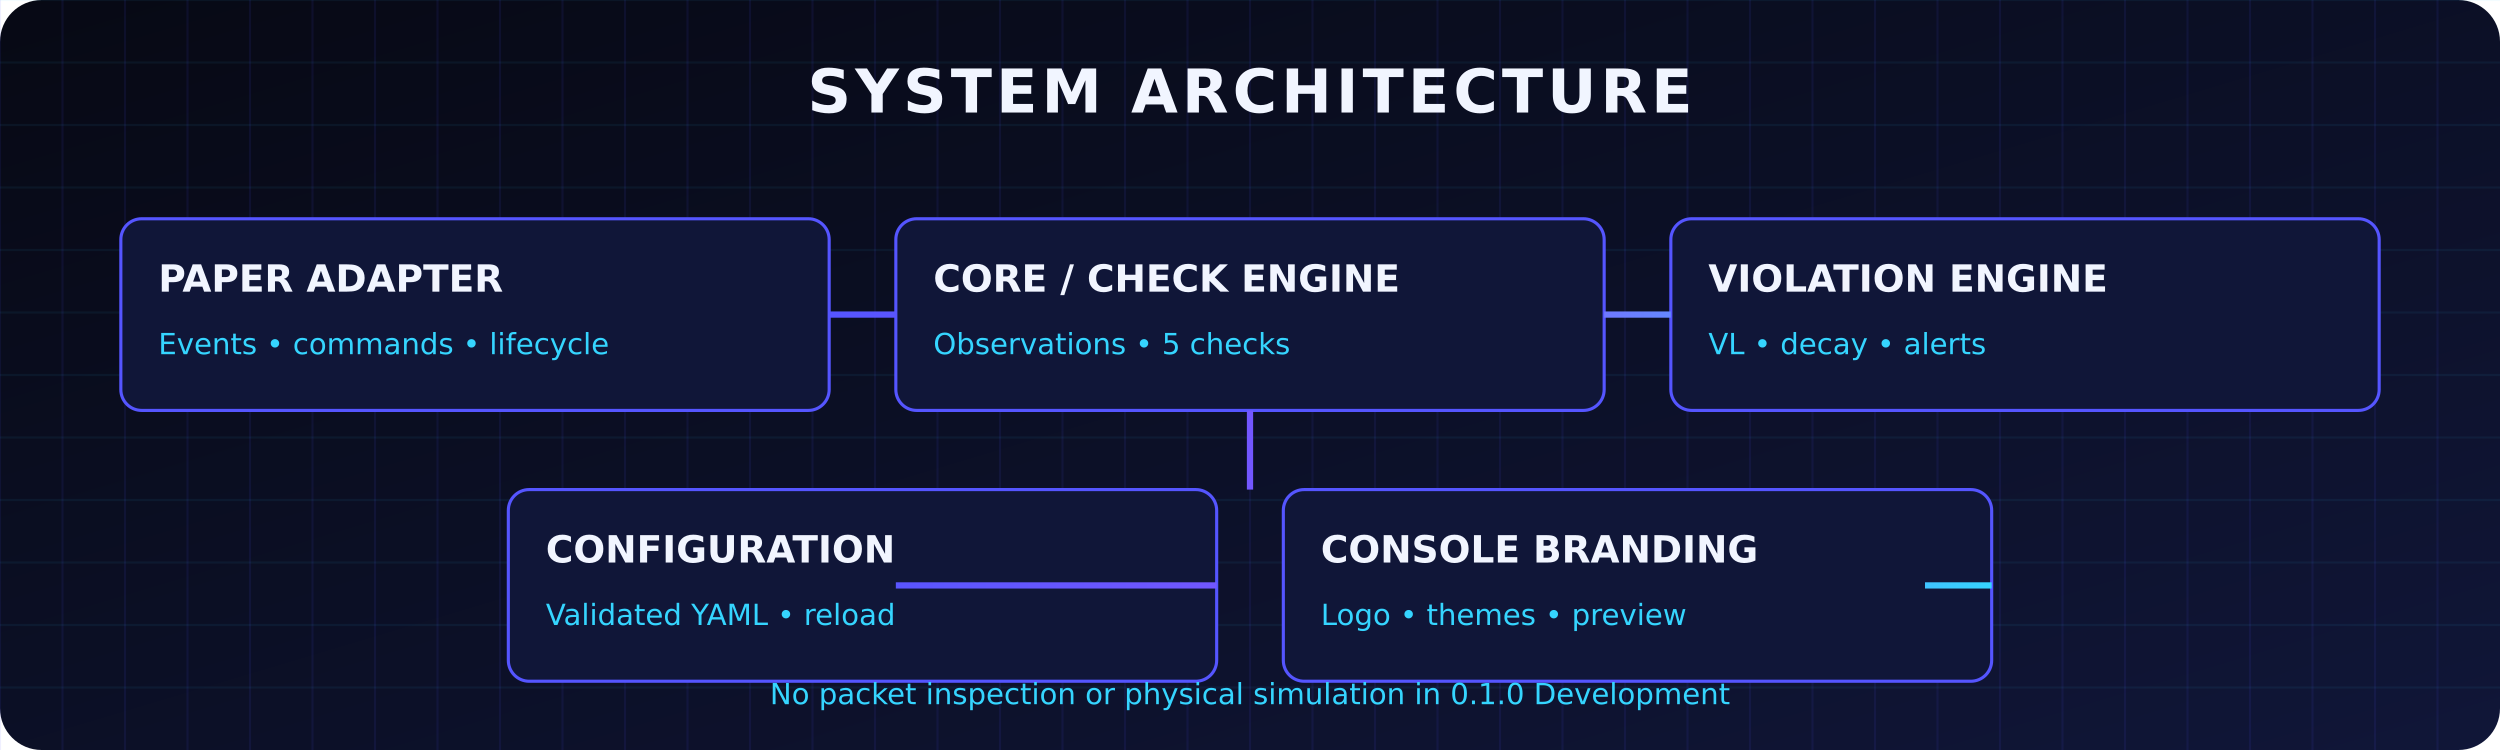
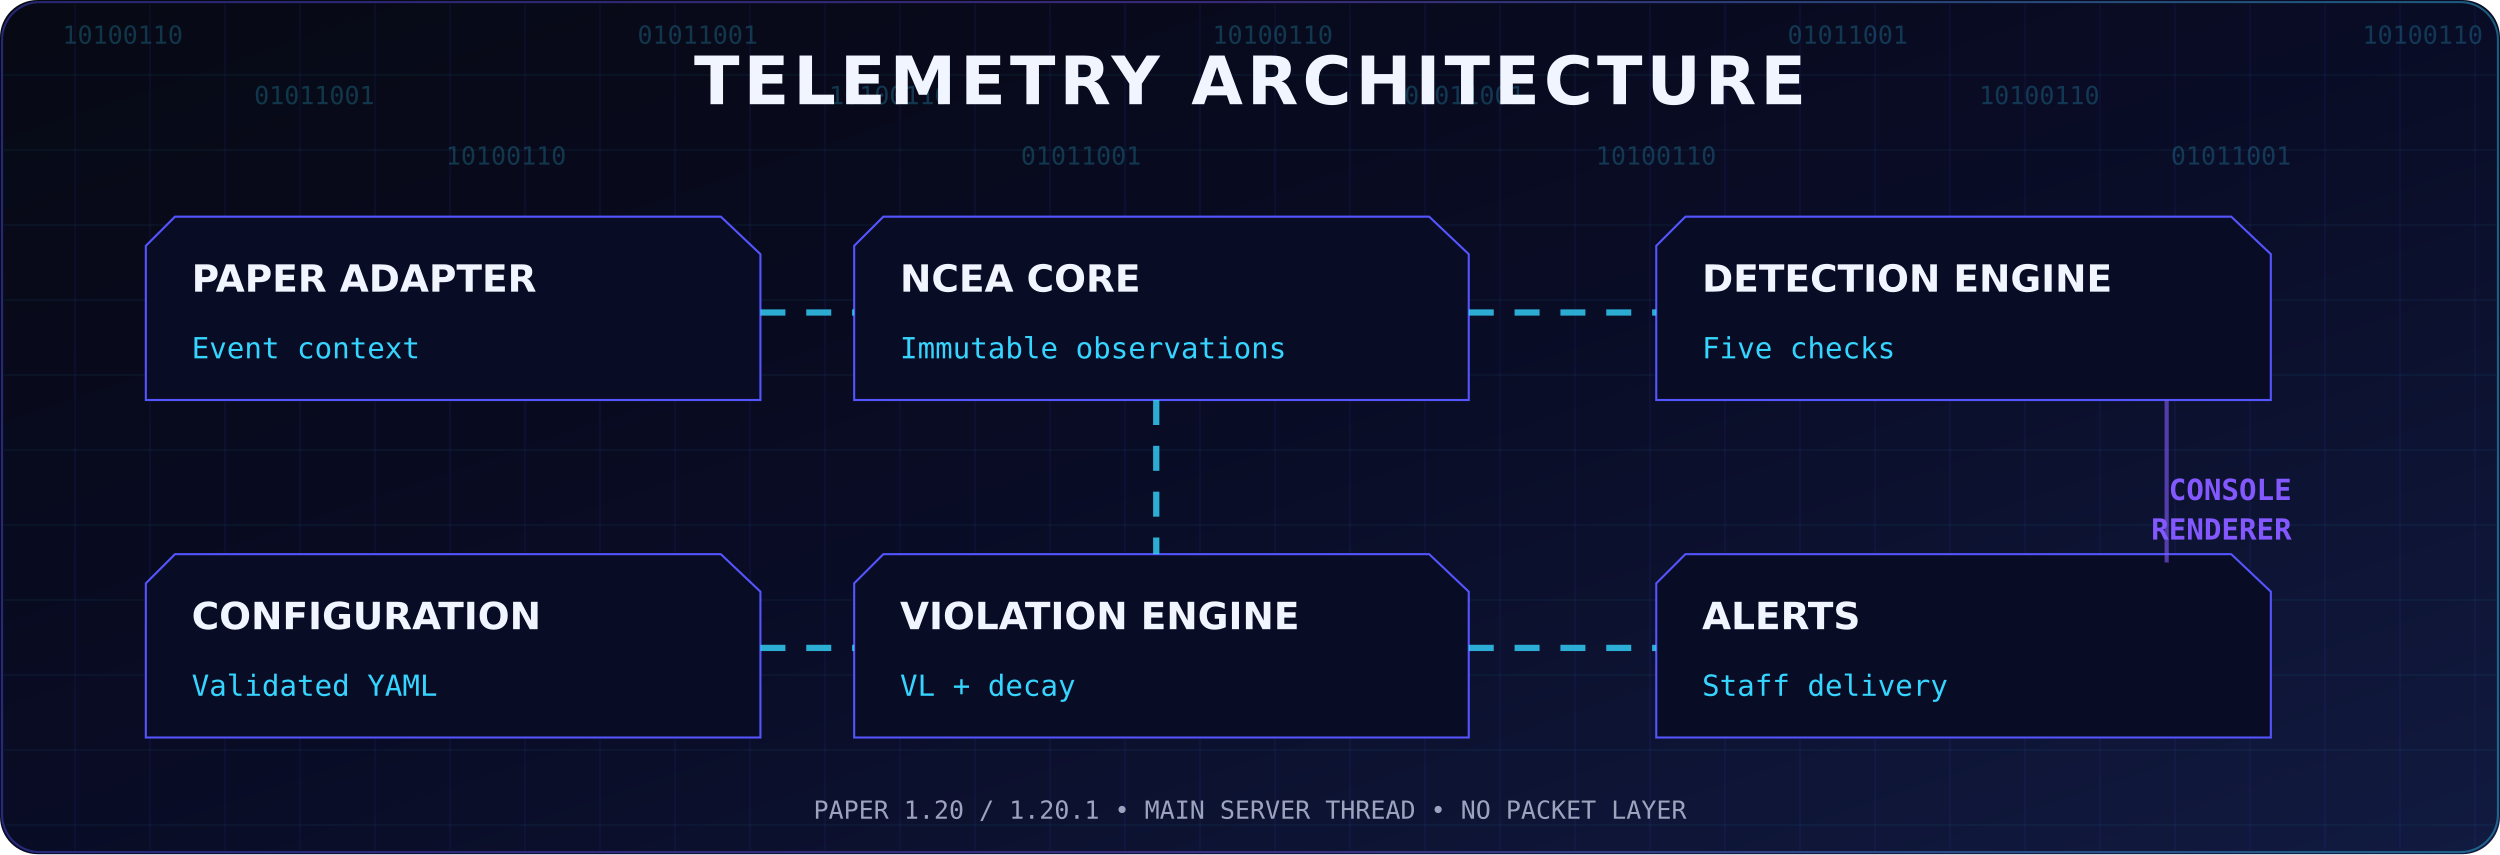
- <svg xmlns="http://www.w3.org/2000/svg" viewBox="0 0 1200 360" role="img" aria-label="NCEA AntiCheat artwork">
+ <svg xmlns="http://www.w3.org/2000/svg" viewBox="0 0 1200 410" role="img" aria-label="NCEA AntiCheat graphic">
  <defs>
-     <linearGradient id="panel" x2="1" y2="1">
+     <linearGradient id="bg" x2="1" y2="1">
      <stop stop-color="#070914" />
-       <stop offset="1" stop-color="#101638" />
+       <stop offset=".5" stop-color="#090C25" />
+       <stop offset="1" stop-color="#111A40" />
    </linearGradient>
-     <linearGradient id="stroke">
+     <linearGradient id="line">
      <stop stop-color="#5555FF" />
-       <stop offset=".55" stop-color="#8358FF" />
+       <stop offset=".5" stop-color="#8358FF" />
      <stop offset="1" stop-color="#35D5FF" />
    </linearGradient>
-     <filter id="glow" x="-30%" y="-100%" width="160%" height="300%">
-       <feGaussianBlur stdDeviation="5" result="b" />
+     <filter id="glow" x="-40%" y="-90%" width="180%" height="280%">
+       <feGaussianBlur stdDeviation="5" result="blur" />
      <feMerge>
-         <feMergeNode in="b" />
+         <feMergeNode in="blur" />
        <feMergeNode in="SourceGraphic" />
      </feMerge>
    </filter>
+     <clipPath id="clip">
+       <rect x="2" y="2" width="1196" height="406" rx="18" />
+     </clipPath>
  </defs>
-   <style>*{box-sizing:border-box} .glow{filter:url(#glow)} .pulse{animation:pulse 6s ease-in-out infinite}
-     .scan{animation:scan 8s linear infinite} .rain{animation:rain 9s linear infinite}
-     .reveal{animation:reveal 1.8s ease-out both}
-     @keyframes pulse{50%{opacity:.48}} @keyframes scan{to{transform:translateY(360px)}}
-     @keyframes rain{to{transform:translateY(360px)}}
-     @keyframes reveal{from{opacity:.45;transform:translateY(7px)}to{opacity:1;transform:translateY(0)}}
-     @media (prefers-reduced-motion:reduce){.pulse,.scan,.rain,.reveal{animation:none!important}}
-     </style>
-   <rect width="1200" height="360" rx="20" fill="url(#panel)" />
-   <path d="M0 0V360" stroke="#5555FF" stroke-opacity=".09" />
-   <path d="M30 0V360" stroke="#5555FF" stroke-opacity=".09" />
-   <path d="M60 0V360" stroke="#5555FF" stroke-opacity=".09" />
-   <path d="M90 0V360" stroke="#5555FF" stroke-opacity=".09" />
-   <path d="M120 0V360" stroke="#5555FF" stroke-opacity=".09" />
-   <path d="M150 0V360" stroke="#5555FF" stroke-opacity=".09" />
-   <path d="M180 0V360" stroke="#5555FF" stroke-opacity=".09" />
-   <path d="M210 0V360" stroke="#5555FF" stroke-opacity=".09" />
-   <path d="M240 0V360" stroke="#5555FF" stroke-opacity=".09" />
-   <path d="M270 0V360" stroke="#5555FF" stroke-opacity=".09" />
-   <path d="M300 0V360" stroke="#5555FF" stroke-opacity=".09" />
-   <path d="M330 0V360" stroke="#5555FF" stroke-opacity=".09" />
-   <path d="M360 0V360" stroke="#5555FF" stroke-opacity=".09" />
-   <path d="M390 0V360" stroke="#5555FF" stroke-opacity=".09" />
-   <path d="M420 0V360" stroke="#5555FF" stroke-opacity=".09" />
-   <path d="M450 0V360" stroke="#5555FF" stroke-opacity=".09" />
-   <path d="M480 0V360" stroke="#5555FF" stroke-opacity=".09" />
-   <path d="M510 0V360" stroke="#5555FF" stroke-opacity=".09" />
-   <path d="M540 0V360" stroke="#5555FF" stroke-opacity=".09" />
-   <path d="M570 0V360" stroke="#5555FF" stroke-opacity=".09" />
-   <path d="M600 0V360" stroke="#5555FF" stroke-opacity=".09" />
-   <path d="M630 0V360" stroke="#5555FF" stroke-opacity=".09" />
-   <path d="M660 0V360" stroke="#5555FF" stroke-opacity=".09" />
-   <path d="M690 0V360" stroke="#5555FF" stroke-opacity=".09" />
-   <path d="M720 0V360" stroke="#5555FF" stroke-opacity=".09" />
-   <path d="M750 0V360" stroke="#5555FF" stroke-opacity=".09" />
-   <path d="M780 0V360" stroke="#5555FF" stroke-opacity=".09" />
-   <path d="M810 0V360" stroke="#5555FF" stroke-opacity=".09" />
-   <path d="M840 0V360" stroke="#5555FF" stroke-opacity=".09" />
-   <path d="M870 0V360" stroke="#5555FF" stroke-opacity=".09" />
-   <path d="M900 0V360" stroke="#5555FF" stroke-opacity=".09" />
-   <path d="M930 0V360" stroke="#5555FF" stroke-opacity=".09" />
-   <path d="M960 0V360" stroke="#5555FF" stroke-opacity=".09" />
-   <path d="M990 0V360" stroke="#5555FF" stroke-opacity=".09" />
-   <path d="M1020 0V360" stroke="#5555FF" stroke-opacity=".09" />
-   <path d="M1050 0V360" stroke="#5555FF" stroke-opacity=".09" />
-   <path d="M1080 0V360" stroke="#5555FF" stroke-opacity=".09" />
-   <path d="M1110 0V360" stroke="#5555FF" stroke-opacity=".09" />
-   <path d="M1140 0V360" stroke="#5555FF" stroke-opacity=".09" />
-   <path d="M1170 0V360" stroke="#5555FF" stroke-opacity=".09" />
-   <path d="M0 0H1200" stroke="#35D5FF" stroke-opacity=".06" />
-   <path d="M0 30H1200" stroke="#35D5FF" stroke-opacity=".06" />
-   <path d="M0 60H1200" stroke="#35D5FF" stroke-opacity=".06" />
-   <path d="M0 90H1200" stroke="#35D5FF" stroke-opacity=".06" />
-   <path d="M0 120H1200" stroke="#35D5FF" stroke-opacity=".06" />
-   <path d="M0 150H1200" stroke="#35D5FF" stroke-opacity=".06" />
-   <path d="M0 180H1200" stroke="#35D5FF" stroke-opacity=".06" />
-   <path d="M0 210H1200" stroke="#35D5FF" stroke-opacity=".06" />
-   <path d="M0 240H1200" stroke="#35D5FF" stroke-opacity=".06" />
-   <path d="M0 270H1200" stroke="#35D5FF" stroke-opacity=".06" />
-   <path d="M0 300H1200" stroke="#35D5FF" stroke-opacity=".06" />
-   <path d="M0 330H1200" stroke="#35D5FF" stroke-opacity=".06" />
-   <rect x="58" y="105" width="340" height="92" rx="10" fill="#101638" stroke="#5555FF" stroke-width="1.5" />
-   <text x="76" y="140" fill="#F1F5FF" font-family="DejaVu Sans,Arial,sans-serif" font-size="18" font-weight="700">PAPER ADAPTER</text>
-   <text x="76" y="170" fill="#35D5FF" font-family="DejaVu Sans,Arial,sans-serif" font-size="14" font-weight="400">Events • commands • lifecycle</text>
-   <rect x="430" y="105" width="340" height="92" rx="10" fill="#101638" stroke="#5555FF" stroke-width="1.5" />
-   <text x="448" y="140" fill="#F1F5FF" font-family="DejaVu Sans,Arial,sans-serif" font-size="18" font-weight="700">CORE / CHECK ENGINE</text>
-   <text x="448" y="170" fill="#35D5FF" font-family="DejaVu Sans,Arial,sans-serif" font-size="14" font-weight="400">Observations • 5 checks</text>
-   <rect x="802" y="105" width="340" height="92" rx="10" fill="#101638" stroke="#5555FF" stroke-width="1.5" />
-   <text x="820" y="140" fill="#F1F5FF" font-family="DejaVu Sans,Arial,sans-serif" font-size="18" font-weight="700">VIOLATION ENGINE</text>
-   <text x="820" y="170" fill="#35D5FF" font-family="DejaVu Sans,Arial,sans-serif" font-size="14" font-weight="400">VL • decay • alerts</text>
-   <rect x="244" y="235" width="340" height="92" rx="10" fill="#101638" stroke="#5555FF" stroke-width="1.5" />
-   <text x="262" y="270" fill="#F1F5FF" font-family="DejaVu Sans,Arial,sans-serif" font-size="18" font-weight="700">CONFIGURATION</text>
-   <text x="262" y="300" fill="#35D5FF" font-family="DejaVu Sans,Arial,sans-serif" font-size="14" font-weight="400">Validated YAML • reload</text>
-   <rect x="616" y="235" width="340" height="92" rx="10" fill="#101638" stroke="#5555FF" stroke-width="1.5" />
-   <text x="634" y="270" fill="#F1F5FF" font-family="DejaVu Sans,Arial,sans-serif" font-size="18" font-weight="700">CONSOLE BRANDING</text>
-   <text x="634" y="300" fill="#35D5FF" font-family="DejaVu Sans,Arial,sans-serif" font-size="14" font-weight="400">Logo • themes • preview</text>
-   <path d="M398 151H430M770 151H802M600 197V235M430 281H584M956 281h-32" stroke="url(#stroke)" stroke-width="3" fill="none" />
-   <text x="600" y="54" fill="#F1F5FF" font-family="DejaVu Sans,Arial,sans-serif" font-size="29" font-weight="800" text-anchor="middle" letter-spacing="2">SYSTEM ARCHITECTURE</text>
-   <text x="600" y="338" fill="#35D5FF" font-family="DejaVu Sans,Arial,sans-serif" font-size="14" font-weight="400" text-anchor="middle">No packet inspection or physical simulation in 0.1.0 Development</text>
+   <style>@keyframes fall{to{transform:translateY(410px)}}
+ @keyframes drift{50%{transform:translate(10px,-8px);opacity:.3}}
+ @keyframes scan{to{transform:translateY(410px)}}
+ @keyframes pulse{50%{opacity:.42}}
+ @keyframes flow{to{stroke-dashoffset:-40}}
+ @keyframes enter{0%{opacity:.22;transform:translateY(8px)}100%{opacity:1;transform:translateY(0)}}
+ @keyframes glitch{2%,96%{transform:translateX(0)}97%{transform:translateX(3px)}98%{transform:translateX(-2px)}99%{transform:translateX(0)}}
+ .fall{animation:fall 12s linear infinite} .drift{animation:drift 7s ease-in-out infinite}
+ .scan{animation:scan 7s linear infinite} .pulse{animation:pulse 3s ease-in-out infinite}
+ .flow{animation:flow 5s linear infinite} .enter{animation:enter 2s ease-out both}
+ .glitch{animation:glitch 8s linear infinite}
+ @media (prefers-reduced-motion:reduce){.fall,.drift,.scan,.pulse,.flow,.enter,.glitch{animation:none!important}}</style>
+   <rect width="1200" height="410" rx="18" fill="url(#bg)" />
+   <g clip-path="url(#clip)">
+     <g opacity=".22">
+       <path d="M0 0V410" fill="none" stroke="#5555FF" stroke-width="1" opacity="0.3" />
+       <path d="M36 0V410" fill="none" stroke="#5555FF" stroke-width="1" opacity="0.3" />
+       <path d="M72 0V410" fill="none" stroke="#5555FF" stroke-width="1" opacity="0.3" />
+       <path d="M108 0V410" fill="none" stroke="#5555FF" stroke-width="1" opacity="0.3" />
+       <path d="M144 0V410" fill="none" stroke="#5555FF" stroke-width="1" opacity="0.3" />
+       <path d="M180 0V410" fill="none" stroke="#5555FF" stroke-width="1" opacity="0.3" />
+       <path d="M216 0V410" fill="none" stroke="#5555FF" stroke-width="1" opacity="0.3" />
+       <path d="M252 0V410" fill="none" stroke="#5555FF" stroke-width="1" opacity="0.3" />
+       <path d="M288 0V410" fill="none" stroke="#5555FF" stroke-width="1" opacity="0.3" />
+       <path d="M324 0V410" fill="none" stroke="#5555FF" stroke-width="1" opacity="0.3" />
+       <path d="M360 0V410" fill="none" stroke="#5555FF" stroke-width="1" opacity="0.3" />
+       <path d="M396 0V410" fill="none" stroke="#5555FF" stroke-width="1" opacity="0.3" />
+       <path d="M432 0V410" fill="none" stroke="#5555FF" stroke-width="1" opacity="0.3" />
+       <path d="M468 0V410" fill="none" stroke="#5555FF" stroke-width="1" opacity="0.3" />
+       <path d="M504 0V410" fill="none" stroke="#5555FF" stroke-width="1" opacity="0.3" />
+       <path d="M540 0V410" fill="none" stroke="#5555FF" stroke-width="1" opacity="0.3" />
+       <path d="M576 0V410" fill="none" stroke="#5555FF" stroke-width="1" opacity="0.3" />
+       <path d="M612 0V410" fill="none" stroke="#5555FF" stroke-width="1" opacity="0.3" />
+       <path d="M648 0V410" fill="none" stroke="#5555FF" stroke-width="1" opacity="0.3" />
+       <path d="M684 0V410" fill="none" stroke="#5555FF" stroke-width="1" opacity="0.3" />
+       <path d="M720 0V410" fill="none" stroke="#5555FF" stroke-width="1" opacity="0.3" />
+       <path d="M756 0V410" fill="none" stroke="#5555FF" stroke-width="1" opacity="0.3" />
+       <path d="M792 0V410" fill="none" stroke="#5555FF" stroke-width="1" opacity="0.3" />
+       <path d="M828 0V410" fill="none" stroke="#5555FF" stroke-width="1" opacity="0.3" />
+       <path d="M864 0V410" fill="none" stroke="#5555FF" stroke-width="1" opacity="0.3" />
+       <path d="M900 0V410" fill="none" stroke="#5555FF" stroke-width="1" opacity="0.3" />
+       <path d="M936 0V410" fill="none" stroke="#5555FF" stroke-width="1" opacity="0.3" />
+       <path d="M972 0V410" fill="none" stroke="#5555FF" stroke-width="1" opacity="0.3" />
+       <path d="M1008 0V410" fill="none" stroke="#5555FF" stroke-width="1" opacity="0.3" />
+       <path d="M1044 0V410" fill="none" stroke="#5555FF" stroke-width="1" opacity="0.3" />
+       <path d="M1080 0V410" fill="none" stroke="#5555FF" stroke-width="1" opacity="0.3" />
+       <path d="M1116 0V410" fill="none" stroke="#5555FF" stroke-width="1" opacity="0.3" />
+       <path d="M1152 0V410" fill="none" stroke="#5555FF" stroke-width="1" opacity="0.3" />
+       <path d="M1188 0V410" fill="none" stroke="#5555FF" stroke-width="1" opacity="0.3" />
+       <path d="M0 0H1200" fill="none" stroke="#35D5FF" stroke-width="1" opacity="0.2" />
+       <path d="M0 36H1200" fill="none" stroke="#35D5FF" stroke-width="1" opacity="0.2" />
+       <path d="M0 72H1200" fill="none" stroke="#35D5FF" stroke-width="1" opacity="0.2" />
+       <path d="M0 108H1200" fill="none" stroke="#35D5FF" stroke-width="1" opacity="0.2" />
+       <path d="M0 144H1200" fill="none" stroke="#35D5FF" stroke-width="1" opacity="0.2" />
+       <path d="M0 180H1200" fill="none" stroke="#35D5FF" stroke-width="1" opacity="0.2" />
+       <path d="M0 216H1200" fill="none" stroke="#35D5FF" stroke-width="1" opacity="0.2" />
+       <path d="M0 252H1200" fill="none" stroke="#35D5FF" stroke-width="1" opacity="0.2" />
+       <path d="M0 288H1200" fill="none" stroke="#35D5FF" stroke-width="1" opacity="0.2" />
+       <path d="M0 324H1200" fill="none" stroke="#35D5FF" stroke-width="1" opacity="0.2" />
+       <path d="M0 360H1200" fill="none" stroke="#35D5FF" stroke-width="1" opacity="0.2" />
+       <path d="M0 396H1200" fill="none" stroke="#35D5FF" stroke-width="1" opacity="0.2" />
+     </g>
+     <g class="fall">
+       <text x="30" y="21" fill="#35D5FF" font-family="JetBrains Mono,DejaVu Sans Mono,monospace" font-size="12" font-weight="400" opacity=".22">10100110</text>
+       <text x="122" y="50" fill="#35D5FF" font-family="JetBrains Mono,DejaVu Sans Mono,monospace" font-size="12" font-weight="400" opacity=".22">01011001</text>
+       <text x="214" y="79" fill="#35D5FF" font-family="JetBrains Mono,DejaVu Sans Mono,monospace" font-size="12" font-weight="400" opacity=".22">10100110</text>
+       <text x="306" y="21" fill="#35D5FF" font-family="JetBrains Mono,DejaVu Sans Mono,monospace" font-size="12" font-weight="400" opacity=".22">01011001</text>
+       <text x="398" y="50" fill="#35D5FF" font-family="JetBrains Mono,DejaVu Sans Mono,monospace" font-size="12" font-weight="400" opacity=".22">10100110</text>
+       <text x="490" y="79" fill="#35D5FF" font-family="JetBrains Mono,DejaVu Sans Mono,monospace" font-size="12" font-weight="400" opacity=".22">01011001</text>
+       <text x="582" y="21" fill="#35D5FF" font-family="JetBrains Mono,DejaVu Sans Mono,monospace" font-size="12" font-weight="400" opacity=".22">10100110</text>
+       <text x="674" y="50" fill="#35D5FF" font-family="JetBrains Mono,DejaVu Sans Mono,monospace" font-size="12" font-weight="400" opacity=".22">01011001</text>
+       <text x="766" y="79" fill="#35D5FF" font-family="JetBrains Mono,DejaVu Sans Mono,monospace" font-size="12" font-weight="400" opacity=".22">10100110</text>
+       <text x="858" y="21" fill="#35D5FF" font-family="JetBrains Mono,DejaVu Sans Mono,monospace" font-size="12" font-weight="400" opacity=".22">01011001</text>
+       <text x="950" y="50" fill="#35D5FF" font-family="JetBrains Mono,DejaVu Sans Mono,monospace" font-size="12" font-weight="400" opacity=".22">10100110</text>
+       <text x="1042" y="79" fill="#35D5FF" font-family="JetBrains Mono,DejaVu Sans Mono,monospace" font-size="12" font-weight="400" opacity=".22">01011001</text>
+       <text x="1134" y="21" fill="#35D5FF" font-family="JetBrains Mono,DejaVu Sans Mono,monospace" font-size="12" font-weight="400" opacity=".22">10100110</text>
+     </g>
+     <text x="600" y="50" fill="#F1F5FF" font-family="Oxanium,DejaVu Sans,Arial,sans-serif" font-size="32" font-weight="800" text-anchor="middle" letter-spacing="2">TELEMETRY ARCHITECTURE</text>
+     <path d="M84 104H346L365 122V192H70V118Z" fill="#090C25" stroke="#5555FF" />
+     <text x="92" y="140" fill="#F1F5FF" font-family="Oxanium,DejaVu Sans,Arial,sans-serif" font-size="18" font-weight="800">PAPER ADAPTER</text>
+     <text x="92" y="172" fill="#35D5FF" font-family="JetBrains Mono,DejaVu Sans Mono,monospace" font-size="14" font-weight="500">Event context</text>
+     <path d="M424 104H686L705 122V192H410V118Z" fill="#090C25" stroke="#5555FF" />
+     <text x="432" y="140" fill="#F1F5FF" font-family="Oxanium,DejaVu Sans,Arial,sans-serif" font-size="18" font-weight="800">NCEA CORE</text>
+     <text x="432" y="172" fill="#35D5FF" font-family="JetBrains Mono,DejaVu Sans Mono,monospace" font-size="14" font-weight="500">Immutable observations</text>
+     <path d="M809 104H1071L1090 122V192H795V118Z" fill="#090C25" stroke="#5555FF" />
+     <text x="817" y="140" fill="#F1F5FF" font-family="Oxanium,DejaVu Sans,Arial,sans-serif" font-size="18" font-weight="800">DETECTION ENGINE</text>
+     <text x="817" y="172" fill="#35D5FF" font-family="JetBrains Mono,DejaVu Sans Mono,monospace" font-size="14" font-weight="500">Five checks</text>
+     <path d="M84 266H346L365 284V354H70V280Z" fill="#090C25" stroke="#5555FF" />
+     <text x="92" y="302" fill="#F1F5FF" font-family="Oxanium,DejaVu Sans,Arial,sans-serif" font-size="18" font-weight="800">CONFIGURATION</text>
+     <text x="92" y="334" fill="#35D5FF" font-family="JetBrains Mono,DejaVu Sans Mono,monospace" font-size="14" font-weight="500">Validated YAML</text>
+     <path d="M424 266H686L705 284V354H410V280Z" fill="#090C25" stroke="#5555FF" />
+     <text x="432" y="302" fill="#F1F5FF" font-family="Oxanium,DejaVu Sans,Arial,sans-serif" font-size="18" font-weight="800">VIOLATION ENGINE</text>
+     <text x="432" y="334" fill="#35D5FF" font-family="JetBrains Mono,DejaVu Sans Mono,monospace" font-size="14" font-weight="500">VL + decay</text>
+     <path d="M809 266H1071L1090 284V354H795V280Z" fill="#090C25" stroke="#5555FF" />
+     <text x="817" y="302" fill="#F1F5FF" font-family="Oxanium,DejaVu Sans,Arial,sans-serif" font-size="18" font-weight="800">ALERTS</text>
+     <text x="817" y="334" fill="#35D5FF" font-family="JetBrains Mono,DejaVu Sans Mono,monospace" font-size="14" font-weight="500">Staff delivery</text>
+     <path d="M365 150H410M705 150H795M365 311H410M705 311H795M555 192V266" fill="none" stroke="#35D5FF" stroke-width="3" opacity="0.8" stroke-dasharray="12 10" class="flow" />
+     <text x="1100" y="240" fill="#8358FF" font-family="JetBrains Mono,DejaVu Sans Mono,monospace" font-size="14" font-weight="700" text-anchor="end">CONSOLE</text>
+     <text x="1100" y="259" fill="#8358FF" font-family="JetBrains Mono,DejaVu Sans Mono,monospace" font-size="14" font-weight="700" text-anchor="end">RENDERER</text>
+     <path d="M1040 192V270" fill="none" stroke="#8358FF" stroke-width="2" opacity="0.6" />
+     <text x="600" y="393" fill="#9DA3BF" font-family="JetBrains Mono,DejaVu Sans Mono,monospace" font-size="12" font-weight="500" text-anchor="middle">PAPER 1.20 / 1.20.1  •  MAIN SERVER THREAD  •  NO PACKET LAYER</text>
+   </g>
+   <rect x="1" y="1" width="1198" height="408" rx="18" fill="none" stroke="url(#line)" opacity=".4" />
</svg>
